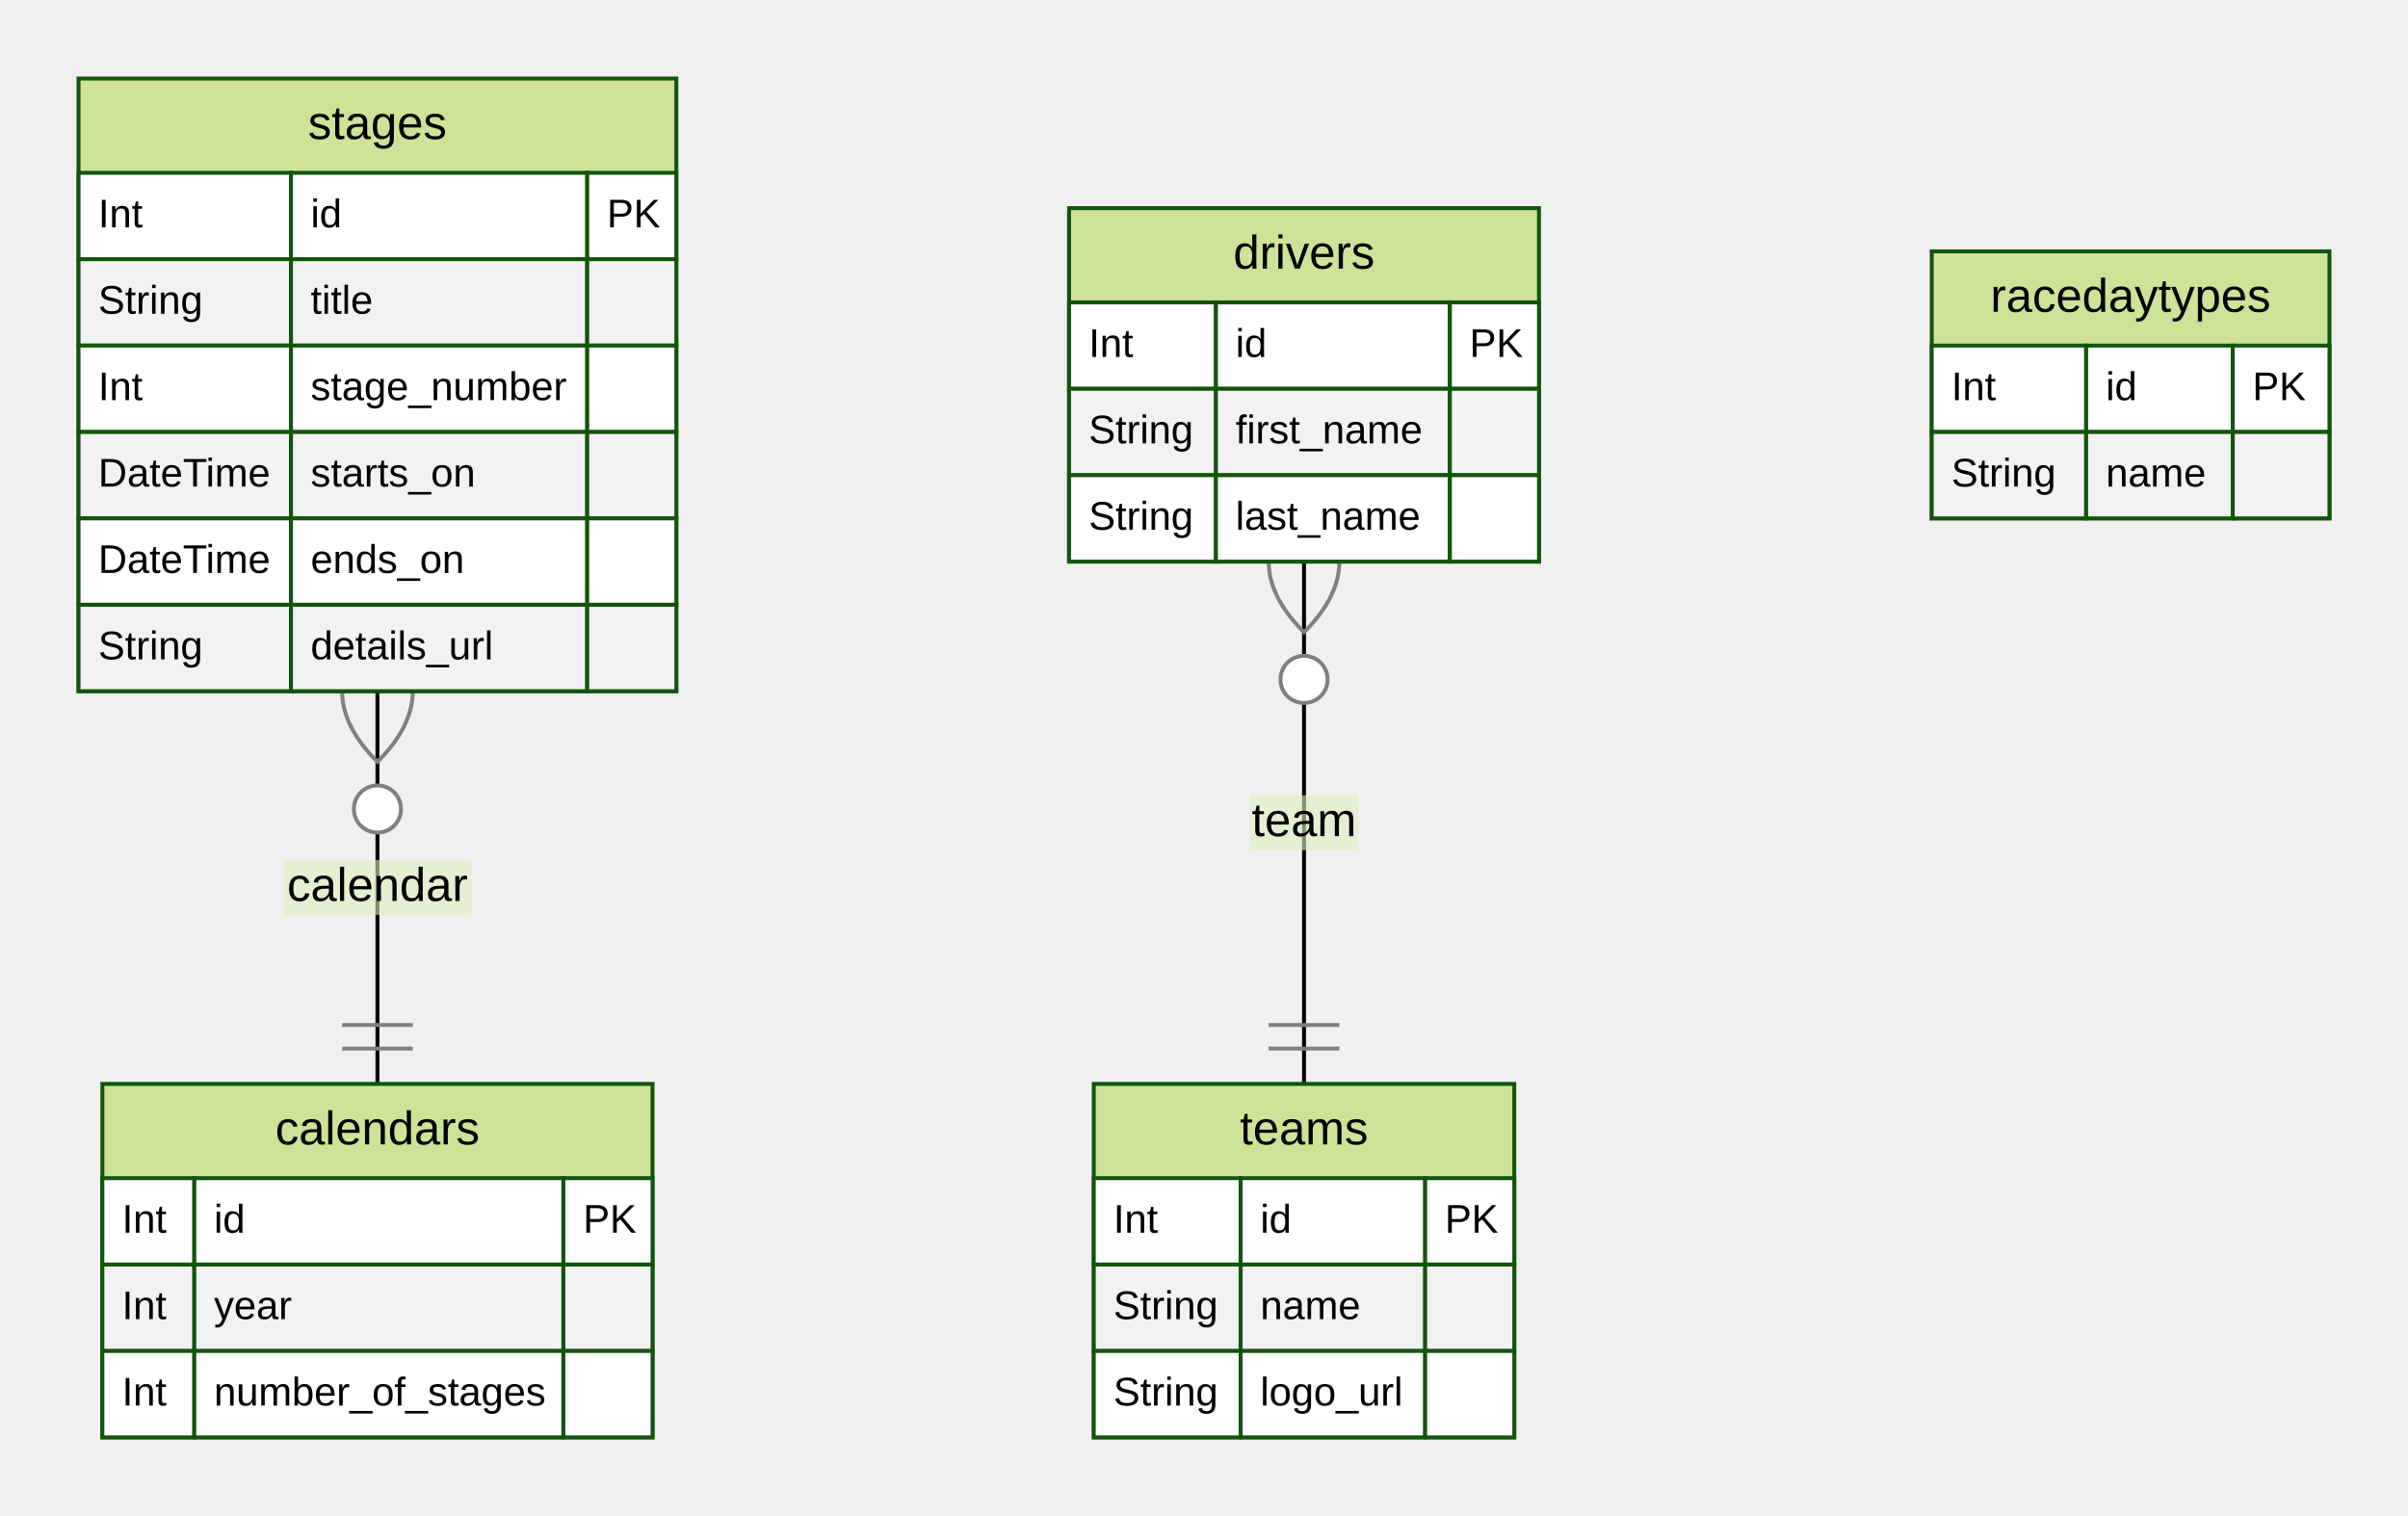
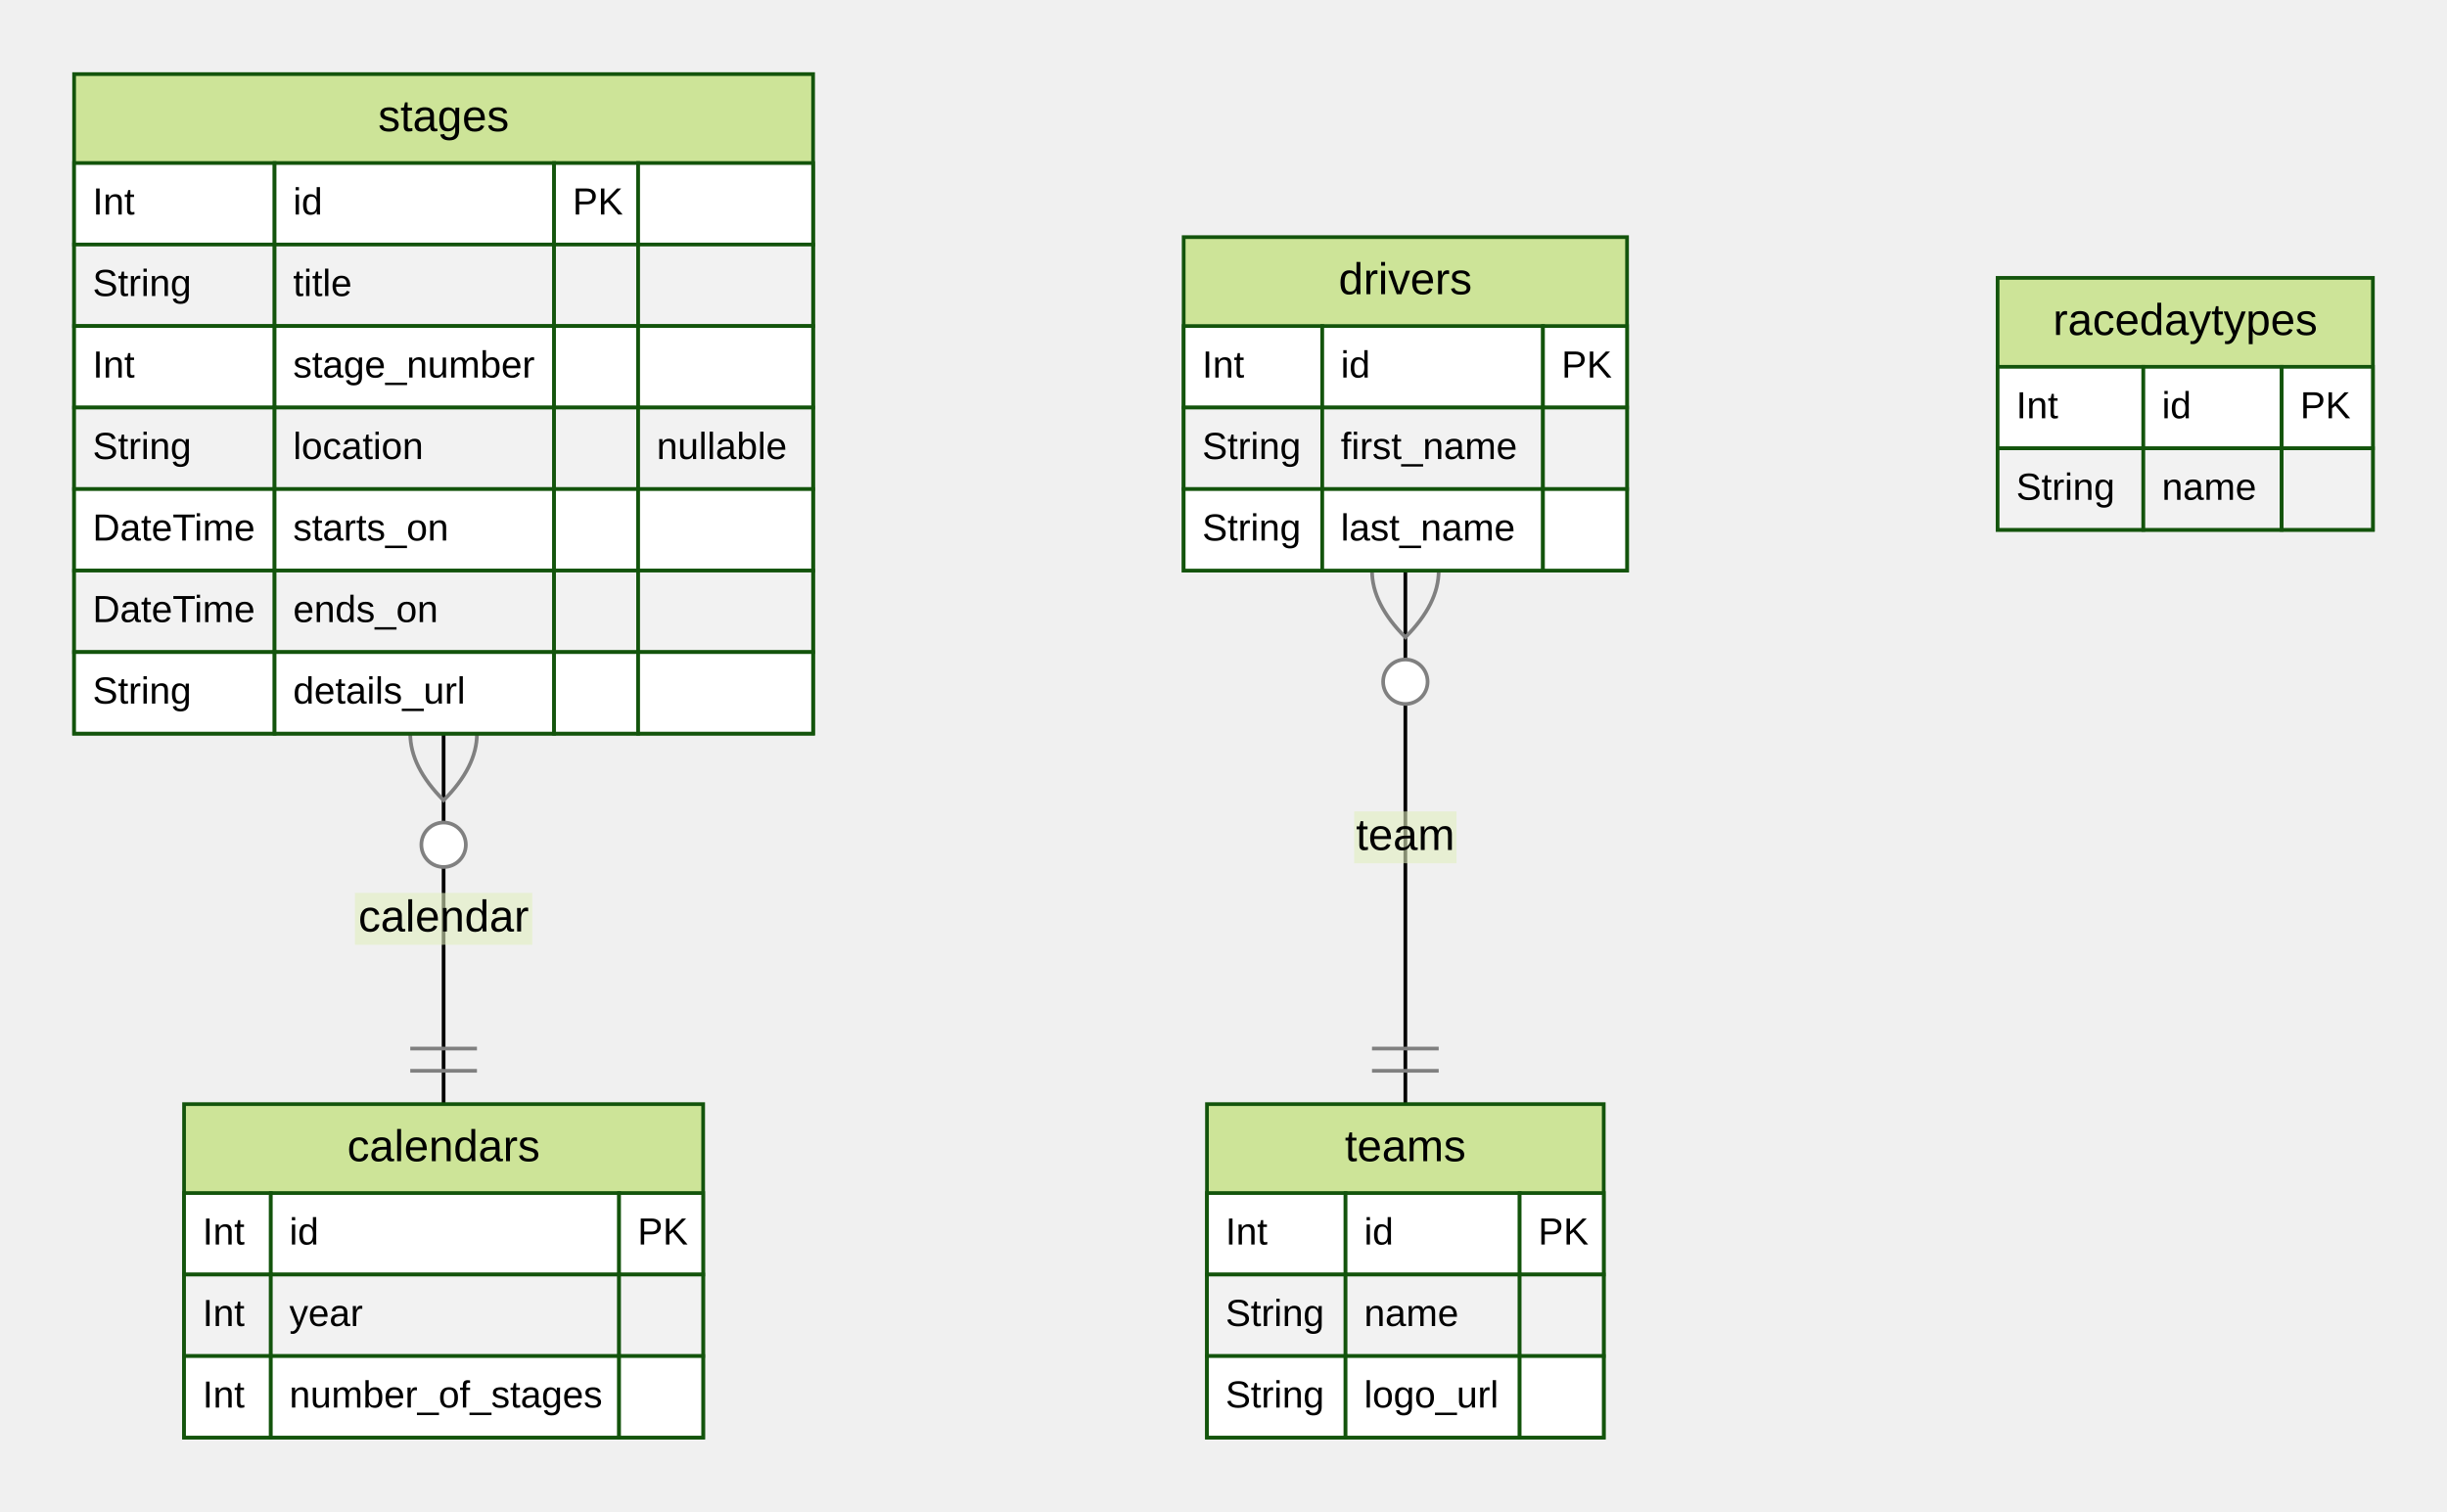
- <svg xmlns="http://www.w3.org/2000/svg" aria-labelledby="chart-title-mermaid-0 chart-desc-mermaid-0" role="img" viewBox="0 0 613.124 386" style="max-width: 613.124px; background-color: white;" width="100%" id="mermaid-0">
+ <svg xmlns="http://www.w3.org/2000/svg" aria-labelledby="chart-title-mermaid-0 chart-desc-mermaid-0" role="img" viewBox="0 0 660.336 408" style="max-width: 660.336px; background-color: white;" width="100%" id="mermaid-0">
  <style>#mermaid-0 {font-family:"trebuchet ms",verdana,arial,sans-serif;font-size:16px;fill:#000000;}#mermaid-0 .error-icon{fill:#552222;}#mermaid-0 .error-text{fill:#552222;stroke:#552222;}#mermaid-0 .edge-thickness-normal{stroke-width:2px;}#mermaid-0 .edge-thickness-thick{stroke-width:3.5px;}#mermaid-0 .edge-pattern-solid{stroke-dasharray:0;}#mermaid-0 .edge-pattern-dashed{stroke-dasharray:3;}#mermaid-0 .edge-pattern-dotted{stroke-dasharray:2;}#mermaid-0 .marker{fill:#000000;stroke:#000000;}#mermaid-0 .marker.cross{stroke:#000000;}#mermaid-0 svg{font-family:"trebuchet ms",verdana,arial,sans-serif;font-size:16px;}#mermaid-0 .entityBox{fill:#cde498;stroke:#13540c;}#mermaid-0 .attributeBoxOdd{fill:#ffffff;stroke:#13540c;}#mermaid-0 .attributeBoxEven{fill:#f2f2f2;stroke:#13540c;}#mermaid-0 .relationshipLabelBox{fill:hsl(78.158, 58.462%, 84.51%);opacity:0.7;background-color:hsl(78.158, 58.462%, 84.51%);}#mermaid-0 .relationshipLabelBox rect{opacity:0.5;}#mermaid-0 .relationshipLine{stroke:#000000;}#mermaid-0 :root{--mermaid-font-family:"trebuchet ms",verdana,arial,sans-serif;}</style>
  <g />
  <defs>
    <marker orient="auto" markerHeight="18" markerWidth="18" refY="9" refX="0" id="ONLY_ONE_START">
      <path d="M9,0 L9,18 M15,0 L15,18" fill="none" stroke="gray" />
    </marker>
  </defs>
  <defs>
    <marker orient="auto" markerHeight="18" markerWidth="18" refY="9" refX="18" id="ONLY_ONE_END">
      <path d="M3,0 L3,18 M9,0 L9,18" fill="none" stroke="gray" />
    </marker>
  </defs>
  <defs>
    <marker orient="auto" markerHeight="18" markerWidth="30" refY="9" refX="0" id="ZERO_OR_ONE_START">
      <circle r="6" cy="9" cx="21" fill="white" stroke="gray" />
      <path d="M9,0 L9,18" fill="none" stroke="gray" />
    </marker>
  </defs>
  <defs>
    <marker orient="auto" markerHeight="18" markerWidth="30" refY="9" refX="30" id="ZERO_OR_ONE_END">
      <circle r="6" cy="9" cx="9" fill="white" stroke="gray" />
      <path d="M21,0 L21,18" fill="none" stroke="gray" />
    </marker>
  </defs>
  <defs>
    <marker orient="auto" markerHeight="36" markerWidth="45" refY="18" refX="18" id="ONE_OR_MORE_START">
      <path d="M0,18 Q 18,0 36,18 Q 18,36 0,18 M42,9 L42,27" fill="none" stroke="gray" />
    </marker>
  </defs>
  <defs>
    <marker orient="auto" markerHeight="36" markerWidth="45" refY="18" refX="27" id="ONE_OR_MORE_END">
      <path d="M3,9 L3,27 M9,18 Q27,0 45,18 Q27,36 9,18" fill="none" stroke="gray" />
    </marker>
  </defs>
  <defs>
    <marker orient="auto" markerHeight="36" markerWidth="57" refY="18" refX="18" id="ZERO_OR_MORE_START">
      <circle r="6" cy="18" cx="48" fill="white" stroke="gray" />
      <path d="M0,18 Q18,0 36,18 Q18,36 0,18" fill="none" stroke="gray" />
    </marker>
  </defs>
  <defs>
    <marker orient="auto" markerHeight="36" markerWidth="57" refY="18" refX="39" id="ZERO_OR_MORE_END">
      <circle r="6" cy="18" cx="9" fill="white" stroke="gray" />
      <path d="M21,18 Q39,0 57,18 Q39,36 21,18" fill="none" stroke="gray" />
    </marker>
  </defs>
-   <path marker-start="url(#ZERO_OR_MORE_START)" marker-end="url(#ONLY_ONE_END)" fill="none" stroke="gray" d="M96.103,176L96.103,184.333C96.103,192.667,96.103,209.333,96.103,226C96.103,242.667,96.103,259.333,96.103,267.667L96.103,276" class="er relationshipLine" />
-   <path marker-start="url(#ZERO_OR_MORE_START)" marker-end="url(#ONLY_ONE_END)" fill="none" stroke="gray" d="M332.03,143L332.03,156.833C332.03,170.667,332.03,198.333,332.03,220.5C332.03,242.667,332.03,259.333,332.03,267.667L332.03,276" class="er relationshipLine" />
-   <g transform="translate(26.06318,276 )" id="calendars">
+   <path marker-start="url(#ZERO_OR_MORE_START)" marker-end="url(#ONLY_ONE_END)" fill="none" stroke="gray" d="M119.709,198L119.709,206.333C119.709,214.667,119.709,231.333,119.709,248C119.709,264.667,119.709,281.333,119.709,289.667L119.709,298" class="er relationshipLine" />
+   <path marker-start="url(#ZERO_OR_MORE_START)" marker-end="url(#ONLY_ONE_END)" fill="none" stroke="gray" d="M379.243,154L379.243,169.667C379.243,185.333,379.243,216.667,379.243,240.667C379.243,264.667,379.243,281.333,379.243,289.667L379.243,298" class="er relationshipLine" />
+   <g transform="translate(49.66945,298 )" id="calendars">
    <rect height="90" width="140.08" y="0" x="0" stroke="gray" fill-opacity="100%" fill="honeydew" class="er entityBox" />
    <text transform="translate(70.03992,12)" style="font-family: &quot;trebuchet ms&quot;, verdana, arial, sans-serif;; font-size: 12px" text-anchor="middle" dominant-baseline="middle" y="0" x="0" id="entity-calendars" class="er entityLabel">calendars</text>
    <rect height="22" width="23.412" y="24" x="0" stroke="gray" fill-opacity="100%" fill="honeydew" class="er attributeBoxOdd" />
    <text transform="translate(5,35)" style="font-family: &quot;trebuchet ms&quot;, verdana, arial, sans-serif;; font-size: 10.2px" text-anchor="left" dominant-baseline="middle" y="0" x="0" id="entity-calendars-attr-1-type" class="er entityLabel">Int</text>
    <rect height="22" width="93.98" y="24" x="23.412" stroke="gray" fill-opacity="100%" fill="honeydew" class="er attributeBoxOdd" />
    <text transform="translate(28.412,35)" style="font-family: &quot;trebuchet ms&quot;, verdana, arial, sans-serif;; font-size: 10.2px" text-anchor="left" dominant-baseline="middle" y="0" x="0" id="entity-calendars-attr-1-name" class="er entityLabel">id</text>
    <rect height="22" width="22.688" y="24" x="117.392" stroke="gray" fill-opacity="100%" fill="honeydew" class="er attributeBoxOdd" />
    <text transform="translate(122.3922,35)" style="font-family: &quot;trebuchet ms&quot;, verdana, arial, sans-serif;; font-size: 10.2px" text-anchor="left" dominant-baseline="middle" y="0" x="0" id="entity-calendars-attr-1-key" class="er entityLabel">PK</text>
    <rect height="22" width="23.412" y="46" x="0" stroke="gray" fill-opacity="100%" fill="honeydew" class="er attributeBoxEven" />
    <text transform="translate(5,57)" style="font-family: &quot;trebuchet ms&quot;, verdana, arial, sans-serif;; font-size: 10.2px" text-anchor="left" dominant-baseline="middle" y="0" x="0" id="entity-calendars-attr-2-type" class="er entityLabel">Int</text>
    <rect height="22" width="93.98" y="46" x="23.412" stroke="gray" fill-opacity="100%" fill="honeydew" class="er attributeBoxEven" />
    <text transform="translate(28.412,57)" style="font-family: &quot;trebuchet ms&quot;, verdana, arial, sans-serif;; font-size: 10.2px" text-anchor="left" dominant-baseline="middle" y="0" x="0" id="entity-calendars-attr-2-name" class="er entityLabel">year</text>
    <rect height="22" width="22.688" y="46" x="117.392" stroke="gray" fill-opacity="100%" fill="honeydew" class="er attributeBoxEven" />
    <text transform="translate(122.3922,57)" style="font-family: &quot;trebuchet ms&quot;, verdana, arial, sans-serif;; font-size: 10.2px" text-anchor="left" dominant-baseline="middle" y="0" x="0" id="entity-calendars-attr-2-key" class="er entityLabel" />
    <rect height="22" width="23.412" y="68" x="0" stroke="gray" fill-opacity="100%" fill="honeydew" class="er attributeBoxOdd" />
    <text transform="translate(5,79)" style="font-family: &quot;trebuchet ms&quot;, verdana, arial, sans-serif;; font-size: 10.2px" text-anchor="left" dominant-baseline="middle" y="0" x="0" id="entity-calendars-attr-3-type" class="er entityLabel">Int</text>
    <rect height="22" width="93.98" y="68" x="23.412" stroke="gray" fill-opacity="100%" fill="honeydew" class="er attributeBoxOdd" />
    <text transform="translate(28.412,79)" style="font-family: &quot;trebuchet ms&quot;, verdana, arial, sans-serif;; font-size: 10.2px" text-anchor="left" dominant-baseline="middle" y="0" x="0" id="entity-calendars-attr-3-name" class="er entityLabel">number_of_stages</text>
    <rect height="22" width="22.688" y="68" x="117.392" stroke="gray" fill-opacity="100%" fill="honeydew" class="er attributeBoxOdd" />
    <text transform="translate(122.3922,79)" style="font-family: &quot;trebuchet ms&quot;, verdana, arial, sans-serif;; font-size: 10.2px" text-anchor="left" dominant-baseline="middle" y="0" x="0" id="entity-calendars-attr-3-key" class="er entityLabel" />
  </g>
  <g transform="translate(20,20 )" id="stages">
-     <rect height="156" width="152.206" y="0" x="0" stroke="gray" fill-opacity="100%" fill="honeydew" class="er entityBox" />
-     <text transform="translate(76.1031,12)" style="font-family: &quot;trebuchet ms&quot;, verdana, arial, sans-serif;; font-size: 12px" text-anchor="middle" dominant-baseline="middle" y="0" x="0" id="entity-stages" class="er entityLabel">stages</text>
+     <rect height="178" width="199.419" y="0" x="0" stroke="gray" fill-opacity="100%" fill="honeydew" class="er entityBox" />
+     <text transform="translate(99.70937,12)" style="font-family: &quot;trebuchet ms&quot;, verdana, arial, sans-serif;; font-size: 12px" text-anchor="middle" dominant-baseline="middle" y="0" x="0" id="entity-stages" class="er entityLabel">stages</text>
    <rect height="22" width="54.096" y="24" x="0" stroke="gray" fill-opacity="100%" fill="honeydew" class="er attributeBoxOdd" />
    <text transform="translate(5,35)" style="font-family: &quot;trebuchet ms&quot;, verdana, arial, sans-serif;; font-size: 10.2px" text-anchor="left" dominant-baseline="middle" y="0" x="0" id="entity-stages-attr-1-type" class="er entityLabel">Int</text>
    <rect height="22" width="75.423" y="24" x="54.096" stroke="gray" fill-opacity="100%" fill="honeydew" class="er attributeBoxOdd" />
    <text transform="translate(59.09555,35)" style="font-family: &quot;trebuchet ms&quot;, verdana, arial, sans-serif;; font-size: 10.2px" text-anchor="left" dominant-baseline="middle" y="0" x="0" id="entity-stages-attr-1-name" class="er entityLabel">id</text>
    <rect height="22" width="22.688" y="24" x="129.519" stroke="gray" fill-opacity="100%" fill="honeydew" class="er attributeBoxOdd" />
    <text transform="translate(134.5185,35)" style="font-family: &quot;trebuchet ms&quot;, verdana, arial, sans-serif;; font-size: 10.2px" text-anchor="left" dominant-baseline="middle" y="0" x="0" id="entity-stages-attr-1-key" class="er entityLabel">PK</text>
+     <rect height="22" width="47.213" y="24" x="152.206" stroke="gray" fill-opacity="100%" fill="honeydew" class="er attributeBoxOdd" />
+     <text transform="translate(157.2062,35)" style="font-family: &quot;trebuchet ms&quot;, verdana, arial, sans-serif;; font-size: 10.2px" text-anchor="left" dominant-baseline="middle" y="0" x="0" id="entity-stages-attr-1-comment" class="er entityLabel" />
    <rect height="22" width="54.096" y="46" x="0" stroke="gray" fill-opacity="100%" fill="honeydew" class="er attributeBoxEven" />
    <text transform="translate(5,57)" style="font-family: &quot;trebuchet ms&quot;, verdana, arial, sans-serif;; font-size: 10.2px" text-anchor="left" dominant-baseline="middle" y="0" x="0" id="entity-stages-attr-2-type" class="er entityLabel">String</text>
    <rect height="22" width="75.423" y="46" x="54.096" stroke="gray" fill-opacity="100%" fill="honeydew" class="er attributeBoxEven" />
    <text transform="translate(59.09555,57)" style="font-family: &quot;trebuchet ms&quot;, verdana, arial, sans-serif;; font-size: 10.2px" text-anchor="left" dominant-baseline="middle" y="0" x="0" id="entity-stages-attr-2-name" class="er entityLabel">title</text>
    <rect height="22" width="22.688" y="46" x="129.519" stroke="gray" fill-opacity="100%" fill="honeydew" class="er attributeBoxEven" />
    <text transform="translate(134.5185,57)" style="font-family: &quot;trebuchet ms&quot;, verdana, arial, sans-serif;; font-size: 10.2px" text-anchor="left" dominant-baseline="middle" y="0" x="0" id="entity-stages-attr-2-key" class="er entityLabel" />
+     <rect height="22" width="47.213" y="46" x="152.206" stroke="gray" fill-opacity="100%" fill="honeydew" class="er attributeBoxEven" />
+     <text transform="translate(157.2062,57)" style="font-family: &quot;trebuchet ms&quot;, verdana, arial, sans-serif;; font-size: 10.2px" text-anchor="left" dominant-baseline="middle" y="0" x="0" id="entity-stages-attr-2-comment" class="er entityLabel" />
    <rect height="22" width="54.096" y="68" x="0" stroke="gray" fill-opacity="100%" fill="honeydew" class="er attributeBoxOdd" />
    <text transform="translate(5,79)" style="font-family: &quot;trebuchet ms&quot;, verdana, arial, sans-serif;; font-size: 10.2px" text-anchor="left" dominant-baseline="middle" y="0" x="0" id="entity-stages-attr-3-type" class="er entityLabel">Int</text>
    <rect height="22" width="75.423" y="68" x="54.096" stroke="gray" fill-opacity="100%" fill="honeydew" class="er attributeBoxOdd" />
    <text transform="translate(59.09555,79)" style="font-family: &quot;trebuchet ms&quot;, verdana, arial, sans-serif;; font-size: 10.2px" text-anchor="left" dominant-baseline="middle" y="0" x="0" id="entity-stages-attr-3-name" class="er entityLabel">stage_number</text>
    <rect height="22" width="22.688" y="68" x="129.519" stroke="gray" fill-opacity="100%" fill="honeydew" class="er attributeBoxOdd" />
    <text transform="translate(134.5185,79)" style="font-family: &quot;trebuchet ms&quot;, verdana, arial, sans-serif;; font-size: 10.2px" text-anchor="left" dominant-baseline="middle" y="0" x="0" id="entity-stages-attr-3-key" class="er entityLabel" />
+     <rect height="22" width="47.213" y="68" x="152.206" stroke="gray" fill-opacity="100%" fill="honeydew" class="er attributeBoxOdd" />
+     <text transform="translate(157.2062,79)" style="font-family: &quot;trebuchet ms&quot;, verdana, arial, sans-serif;; font-size: 10.2px" text-anchor="left" dominant-baseline="middle" y="0" x="0" id="entity-stages-attr-3-comment" class="er entityLabel" />
    <rect height="22" width="54.096" y="90" x="0" stroke="gray" fill-opacity="100%" fill="honeydew" class="er attributeBoxEven" />
-     <text transform="translate(5,101)" style="font-family: &quot;trebuchet ms&quot;, verdana, arial, sans-serif;; font-size: 10.2px" text-anchor="left" dominant-baseline="middle" y="0" x="0" id="entity-stages-attr-4-type" class="er entityLabel">DateTime</text>
+     <text transform="translate(5,101)" style="font-family: &quot;trebuchet ms&quot;, verdana, arial, sans-serif;; font-size: 10.2px" text-anchor="left" dominant-baseline="middle" y="0" x="0" id="entity-stages-attr-4-type" class="er entityLabel">String</text>
    <rect height="22" width="75.423" y="90" x="54.096" stroke="gray" fill-opacity="100%" fill="honeydew" class="er attributeBoxEven" />
-     <text transform="translate(59.09555,101)" style="font-family: &quot;trebuchet ms&quot;, verdana, arial, sans-serif;; font-size: 10.2px" text-anchor="left" dominant-baseline="middle" y="0" x="0" id="entity-stages-attr-4-name" class="er entityLabel">starts_on</text>
+     <text transform="translate(59.09555,101)" style="font-family: &quot;trebuchet ms&quot;, verdana, arial, sans-serif;; font-size: 10.2px" text-anchor="left" dominant-baseline="middle" y="0" x="0" id="entity-stages-attr-4-name" class="er entityLabel">location</text>
    <rect height="22" width="22.688" y="90" x="129.519" stroke="gray" fill-opacity="100%" fill="honeydew" class="er attributeBoxEven" />
    <text transform="translate(134.5185,101)" style="font-family: &quot;trebuchet ms&quot;, verdana, arial, sans-serif;; font-size: 10.2px" text-anchor="left" dominant-baseline="middle" y="0" x="0" id="entity-stages-attr-4-key" class="er entityLabel" />
+     <rect height="22" width="47.213" y="90" x="152.206" stroke="gray" fill-opacity="100%" fill="honeydew" class="er attributeBoxEven" />
+     <text transform="translate(157.2062,101)" style="font-family: &quot;trebuchet ms&quot;, verdana, arial, sans-serif;; font-size: 10.2px" text-anchor="left" dominant-baseline="middle" y="0" x="0" id="entity-stages-attr-4-comment" class="er entityLabel">nullable</text>
    <rect height="22" width="54.096" y="112" x="0" stroke="gray" fill-opacity="100%" fill="honeydew" class="er attributeBoxOdd" />
    <text transform="translate(5,123)" style="font-family: &quot;trebuchet ms&quot;, verdana, arial, sans-serif;; font-size: 10.2px" text-anchor="left" dominant-baseline="middle" y="0" x="0" id="entity-stages-attr-5-type" class="er entityLabel">DateTime</text>
    <rect height="22" width="75.423" y="112" x="54.096" stroke="gray" fill-opacity="100%" fill="honeydew" class="er attributeBoxOdd" />
-     <text transform="translate(59.09555,123)" style="font-family: &quot;trebuchet ms&quot;, verdana, arial, sans-serif;; font-size: 10.2px" text-anchor="left" dominant-baseline="middle" y="0" x="0" id="entity-stages-attr-5-name" class="er entityLabel">ends_on</text>
+     <text transform="translate(59.09555,123)" style="font-family: &quot;trebuchet ms&quot;, verdana, arial, sans-serif;; font-size: 10.2px" text-anchor="left" dominant-baseline="middle" y="0" x="0" id="entity-stages-attr-5-name" class="er entityLabel">starts_on</text>
    <rect height="22" width="22.688" y="112" x="129.519" stroke="gray" fill-opacity="100%" fill="honeydew" class="er attributeBoxOdd" />
    <text transform="translate(134.5185,123)" style="font-family: &quot;trebuchet ms&quot;, verdana, arial, sans-serif;; font-size: 10.2px" text-anchor="left" dominant-baseline="middle" y="0" x="0" id="entity-stages-attr-5-key" class="er entityLabel" />
+     <rect height="22" width="47.213" y="112" x="152.206" stroke="gray" fill-opacity="100%" fill="honeydew" class="er attributeBoxOdd" />
+     <text transform="translate(157.2062,123)" style="font-family: &quot;trebuchet ms&quot;, verdana, arial, sans-serif;; font-size: 10.2px" text-anchor="left" dominant-baseline="middle" y="0" x="0" id="entity-stages-attr-5-comment" class="er entityLabel" />
    <rect height="22" width="54.096" y="134" x="0" stroke="gray" fill-opacity="100%" fill="honeydew" class="er attributeBoxEven" />
-     <text transform="translate(5,145)" style="font-family: &quot;trebuchet ms&quot;, verdana, arial, sans-serif;; font-size: 10.2px" text-anchor="left" dominant-baseline="middle" y="0" x="0" id="entity-stages-attr-6-type" class="er entityLabel">String</text>
+     <text transform="translate(5,145)" style="font-family: &quot;trebuchet ms&quot;, verdana, arial, sans-serif;; font-size: 10.2px" text-anchor="left" dominant-baseline="middle" y="0" x="0" id="entity-stages-attr-6-type" class="er entityLabel">DateTime</text>
    <rect height="22" width="75.423" y="134" x="54.096" stroke="gray" fill-opacity="100%" fill="honeydew" class="er attributeBoxEven" />
-     <text transform="translate(59.09555,145)" style="font-family: &quot;trebuchet ms&quot;, verdana, arial, sans-serif;; font-size: 10.2px" text-anchor="left" dominant-baseline="middle" y="0" x="0" id="entity-stages-attr-6-name" class="er entityLabel">details_url</text>
+     <text transform="translate(59.09555,145)" style="font-family: &quot;trebuchet ms&quot;, verdana, arial, sans-serif;; font-size: 10.2px" text-anchor="left" dominant-baseline="middle" y="0" x="0" id="entity-stages-attr-6-name" class="er entityLabel">ends_on</text>
    <rect height="22" width="22.688" y="134" x="129.519" stroke="gray" fill-opacity="100%" fill="honeydew" class="er attributeBoxEven" />
    <text transform="translate(134.5185,145)" style="font-family: &quot;trebuchet ms&quot;, verdana, arial, sans-serif;; font-size: 10.2px" text-anchor="left" dominant-baseline="middle" y="0" x="0" id="entity-stages-attr-6-key" class="er entityLabel" />
+     <rect height="22" width="47.213" y="134" x="152.206" stroke="gray" fill-opacity="100%" fill="honeydew" class="er attributeBoxEven" />
+     <text transform="translate(157.2062,145)" style="font-family: &quot;trebuchet ms&quot;, verdana, arial, sans-serif;; font-size: 10.2px" text-anchor="left" dominant-baseline="middle" y="0" x="0" id="entity-stages-attr-6-comment" class="er entityLabel" />
+     <rect height="22" width="54.096" y="156" x="0" stroke="gray" fill-opacity="100%" fill="honeydew" class="er attributeBoxOdd" />
+     <text transform="translate(5,167)" style="font-family: &quot;trebuchet ms&quot;, verdana, arial, sans-serif;; font-size: 10.2px" text-anchor="left" dominant-baseline="middle" y="0" x="0" id="entity-stages-attr-7-type" class="er entityLabel">String</text>
+     <rect height="22" width="75.423" y="156" x="54.096" stroke="gray" fill-opacity="100%" fill="honeydew" class="er attributeBoxOdd" />
+     <text transform="translate(59.09555,167)" style="font-family: &quot;trebuchet ms&quot;, verdana, arial, sans-serif;; font-size: 10.2px" text-anchor="left" dominant-baseline="middle" y="0" x="0" id="entity-stages-attr-7-name" class="er entityLabel">details_url</text>
+     <rect height="22" width="22.688" y="156" x="129.519" stroke="gray" fill-opacity="100%" fill="honeydew" class="er attributeBoxOdd" />
+     <text transform="translate(134.5185,167)" style="font-family: &quot;trebuchet ms&quot;, verdana, arial, sans-serif;; font-size: 10.2px" text-anchor="left" dominant-baseline="middle" y="0" x="0" id="entity-stages-attr-7-key" class="er entityLabel" />
+     <rect height="22" width="47.213" y="156" x="152.206" stroke="gray" fill-opacity="100%" fill="honeydew" class="er attributeBoxOdd" />
+     <text transform="translate(157.2062,167)" style="font-family: &quot;trebuchet ms&quot;, verdana, arial, sans-serif;; font-size: 10.2px" text-anchor="left" dominant-baseline="middle" y="0" x="0" id="entity-stages-attr-7-comment" class="er entityLabel" />
  </g>
-   <g transform="translate(278.496,276 )" id="teams">
+   <g transform="translate(325.7086,298 )" id="teams">
    <rect height="90" width="107.068" y="0" x="0" stroke="gray" fill-opacity="100%" fill="honeydew" class="er entityBox" />
    <text transform="translate(53.53406,12)" style="font-family: &quot;trebuchet ms&quot;, verdana, arial, sans-serif;; font-size: 12px" text-anchor="middle" dominant-baseline="middle" y="0" x="0" id="entity-teams" class="er entityLabel">teams</text>
    <rect height="22" width="37.396" y="24" x="0" stroke="gray" fill-opacity="100%" fill="honeydew" class="er attributeBoxOdd" />
    <text transform="translate(5,35)" style="font-family: &quot;trebuchet ms&quot;, verdana, arial, sans-serif;; font-size: 10.2px" text-anchor="left" dominant-baseline="middle" y="0" x="0" id="entity-teams-attr-1-type" class="er entityLabel">Int</text>
    <rect height="22" width="46.984" y="24" x="37.396" stroke="gray" fill-opacity="100%" fill="honeydew" class="er attributeBoxOdd" />
    <text transform="translate(42.39606,35)" style="font-family: &quot;trebuchet ms&quot;, verdana, arial, sans-serif;; font-size: 10.2px" text-anchor="left" dominant-baseline="middle" y="0" x="0" id="entity-teams-attr-1-name" class="er entityLabel">id</text>
    <rect height="22" width="22.688" y="24" x="84.38" stroke="gray" fill-opacity="100%" fill="honeydew" class="er attributeBoxOdd" />
    <text transform="translate(89.38043,35)" style="font-family: &quot;trebuchet ms&quot;, verdana, arial, sans-serif;; font-size: 10.2px" text-anchor="left" dominant-baseline="middle" y="0" x="0" id="entity-teams-attr-1-key" class="er entityLabel">PK</text>
    <rect height="22" width="37.396" y="46" x="0" stroke="gray" fill-opacity="100%" fill="honeydew" class="er attributeBoxEven" />
    <text transform="translate(5,57)" style="font-family: &quot;trebuchet ms&quot;, verdana, arial, sans-serif;; font-size: 10.2px" text-anchor="left" dominant-baseline="middle" y="0" x="0" id="entity-teams-attr-2-type" class="er entityLabel">String</text>
    <rect height="22" width="46.984" y="46" x="37.396" stroke="gray" fill-opacity="100%" fill="honeydew" class="er attributeBoxEven" />
    <text transform="translate(42.39606,57)" style="font-family: &quot;trebuchet ms&quot;, verdana, arial, sans-serif;; font-size: 10.2px" text-anchor="left" dominant-baseline="middle" y="0" x="0" id="entity-teams-attr-2-name" class="er entityLabel">name</text>
    <rect height="22" width="22.688" y="46" x="84.38" stroke="gray" fill-opacity="100%" fill="honeydew" class="er attributeBoxEven" />
    <text transform="translate(89.38043,57)" style="font-family: &quot;trebuchet ms&quot;, verdana, arial, sans-serif;; font-size: 10.2px" text-anchor="left" dominant-baseline="middle" y="0" x="0" id="entity-teams-attr-2-key" class="er entityLabel" />
    <rect height="22" width="37.396" y="68" x="0" stroke="gray" fill-opacity="100%" fill="honeydew" class="er attributeBoxOdd" />
    <text transform="translate(5,79)" style="font-family: &quot;trebuchet ms&quot;, verdana, arial, sans-serif;; font-size: 10.2px" text-anchor="left" dominant-baseline="middle" y="0" x="0" id="entity-teams-attr-3-type" class="er entityLabel">String</text>
    <rect height="22" width="46.984" y="68" x="37.396" stroke="gray" fill-opacity="100%" fill="honeydew" class="er attributeBoxOdd" />
    <text transform="translate(42.39606,79)" style="font-family: &quot;trebuchet ms&quot;, verdana, arial, sans-serif;; font-size: 10.2px" text-anchor="left" dominant-baseline="middle" y="0" x="0" id="entity-teams-attr-3-name" class="er entityLabel">logo_url</text>
    <rect height="22" width="22.688" y="68" x="84.38" stroke="gray" fill-opacity="100%" fill="honeydew" class="er attributeBoxOdd" />
    <text transform="translate(89.38043,79)" style="font-family: &quot;trebuchet ms&quot;, verdana, arial, sans-serif;; font-size: 10.2px" text-anchor="left" dominant-baseline="middle" y="0" x="0" id="entity-teams-attr-3-key" class="er entityLabel" />
  </g>
-   <g transform="translate(272.2062,53 )" id="drivers">
+   <g transform="translate(319.4187,64 )" id="drivers">
    <rect height="90" width="119.648" y="0" x="0" stroke="gray" fill-opacity="100%" fill="honeydew" class="er entityBox" />
    <text transform="translate(59.82391,12)" style="font-family: &quot;trebuchet ms&quot;, verdana, arial, sans-serif;; font-size: 12px" text-anchor="middle" dominant-baseline="middle" y="0" x="0" id="entity-drivers" class="er entityLabel">drivers</text>
    <rect height="22" width="37.396" y="24" x="0" stroke="gray" fill-opacity="100%" fill="honeydew" class="er attributeBoxOdd" />
    <text transform="translate(5,35)" style="font-family: &quot;trebuchet ms&quot;, verdana, arial, sans-serif;; font-size: 10.2px" text-anchor="left" dominant-baseline="middle" y="0" x="0" id="entity-drivers-attr-1-type" class="er entityLabel">Int</text>
    <rect height="22" width="59.564" y="24" x="37.396" stroke="gray" fill-opacity="100%" fill="honeydew" class="er attributeBoxOdd" />
    <text transform="translate(42.39606,35)" style="font-family: &quot;trebuchet ms&quot;, verdana, arial, sans-serif;; font-size: 10.2px" text-anchor="left" dominant-baseline="middle" y="0" x="0" id="entity-drivers-attr-1-name" class="er entityLabel">id</text>
    <rect height="22" width="22.688" y="24" x="96.96" stroke="gray" fill-opacity="100%" fill="honeydew" class="er attributeBoxOdd" />
    <text transform="translate(101.9601,35)" style="font-family: &quot;trebuchet ms&quot;, verdana, arial, sans-serif;; font-size: 10.2px" text-anchor="left" dominant-baseline="middle" y="0" x="0" id="entity-drivers-attr-1-key" class="er entityLabel">PK</text>
    <rect height="22" width="37.396" y="46" x="0" stroke="gray" fill-opacity="100%" fill="honeydew" class="er attributeBoxEven" />
    <text transform="translate(5,57)" style="font-family: &quot;trebuchet ms&quot;, verdana, arial, sans-serif;; font-size: 10.2px" text-anchor="left" dominant-baseline="middle" y="0" x="0" id="entity-drivers-attr-2-type" class="er entityLabel">String</text>
    <rect height="22" width="59.564" y="46" x="37.396" stroke="gray" fill-opacity="100%" fill="honeydew" class="er attributeBoxEven" />
    <text transform="translate(42.39606,57)" style="font-family: &quot;trebuchet ms&quot;, verdana, arial, sans-serif;; font-size: 10.2px" text-anchor="left" dominant-baseline="middle" y="0" x="0" id="entity-drivers-attr-2-name" class="er entityLabel">first_name</text>
    <rect height="22" width="22.688" y="46" x="96.96" stroke="gray" fill-opacity="100%" fill="honeydew" class="er attributeBoxEven" />
    <text transform="translate(101.9601,57)" style="font-family: &quot;trebuchet ms&quot;, verdana, arial, sans-serif;; font-size: 10.2px" text-anchor="left" dominant-baseline="middle" y="0" x="0" id="entity-drivers-attr-2-key" class="er entityLabel" />
    <rect height="22" width="37.396" y="68" x="0" stroke="gray" fill-opacity="100%" fill="honeydew" class="er attributeBoxOdd" />
    <text transform="translate(5,79)" style="font-family: &quot;trebuchet ms&quot;, verdana, arial, sans-serif;; font-size: 10.2px" text-anchor="left" dominant-baseline="middle" y="0" x="0" id="entity-drivers-attr-3-type" class="er entityLabel">String</text>
    <rect height="22" width="59.564" y="68" x="37.396" stroke="gray" fill-opacity="100%" fill="honeydew" class="er attributeBoxOdd" />
    <text transform="translate(42.39606,79)" style="font-family: &quot;trebuchet ms&quot;, verdana, arial, sans-serif;; font-size: 10.2px" text-anchor="left" dominant-baseline="middle" y="0" x="0" id="entity-drivers-attr-3-name" class="er entityLabel">last_name</text>
    <rect height="22" width="22.688" y="68" x="96.96" stroke="gray" fill-opacity="100%" fill="honeydew" class="er attributeBoxOdd" />
    <text transform="translate(101.9601,79)" style="font-family: &quot;trebuchet ms&quot;, verdana, arial, sans-serif;; font-size: 10.2px" text-anchor="left" dominant-baseline="middle" y="0" x="0" id="entity-drivers-attr-3-key" class="er entityLabel" />
  </g>
-   <g transform="translate(491.854,64 )" id="racedaytypes">
+   <g transform="translate(539.0666,75 )" id="racedaytypes">
    <rect height="68" width="101.27" y="0" x="0" stroke="gray" fill-opacity="100%" fill="honeydew" class="er entityBox" />
    <text transform="translate(50.63477,12)" style="font-family: &quot;trebuchet ms&quot;, verdana, arial, sans-serif;; font-size: 12px" text-anchor="middle" dominant-baseline="middle" y="0" x="0" id="entity-racedaytypes" class="er entityLabel">racedaytypes</text>
    <rect height="22" width="39.325" y="24" x="0" stroke="gray" fill-opacity="100%" fill="honeydew" class="er attributeBoxOdd" />
    <text transform="translate(5,35)" style="font-family: &quot;trebuchet ms&quot;, verdana, arial, sans-serif;; font-size: 10.2px" text-anchor="left" dominant-baseline="middle" y="0" x="0" id="entity-racedaytypes-attr-1-type" class="er entityLabel">Int</text>
    <rect height="22" width="37.328" y="24" x="39.325" stroke="gray" fill-opacity="100%" fill="honeydew" class="er attributeBoxOdd" />
    <text transform="translate(44.32502,35)" style="font-family: &quot;trebuchet ms&quot;, verdana, arial, sans-serif;; font-size: 10.2px" text-anchor="left" dominant-baseline="middle" y="0" x="0" id="entity-racedaytypes-attr-1-name" class="er entityLabel">id</text>
    <rect height="22" width="24.617" y="24" x="76.653" stroke="gray" fill-opacity="100%" fill="honeydew" class="er attributeBoxOdd" />
    <text transform="translate(81.65289,35)" style="font-family: &quot;trebuchet ms&quot;, verdana, arial, sans-serif;; font-size: 10.2px" text-anchor="left" dominant-baseline="middle" y="0" x="0" id="entity-racedaytypes-attr-1-key" class="er entityLabel">PK</text>
    <rect height="22" width="39.325" y="46" x="0" stroke="gray" fill-opacity="100%" fill="honeydew" class="er attributeBoxEven" />
    <text transform="translate(5,57)" style="font-family: &quot;trebuchet ms&quot;, verdana, arial, sans-serif;; font-size: 10.2px" text-anchor="left" dominant-baseline="middle" y="0" x="0" id="entity-racedaytypes-attr-2-type" class="er entityLabel">String</text>
    <rect height="22" width="37.328" y="46" x="39.325" stroke="gray" fill-opacity="100%" fill="honeydew" class="er attributeBoxEven" />
    <text transform="translate(44.32502,57)" style="font-family: &quot;trebuchet ms&quot;, verdana, arial, sans-serif;; font-size: 10.2px" text-anchor="left" dominant-baseline="middle" y="0" x="0" id="entity-racedaytypes-attr-2-name" class="er entityLabel">name</text>
    <rect height="22" width="24.617" y="46" x="76.653" stroke="gray" fill-opacity="100%" fill="honeydew" class="er attributeBoxEven" />
    <text transform="translate(81.65289,57)" style="font-family: &quot;trebuchet ms&quot;, verdana, arial, sans-serif;; font-size: 10.2px" text-anchor="left" dominant-baseline="middle" y="0" x="0" id="entity-racedaytypes-attr-2-key" class="er entityLabel" />
  </g>
-   <rect fill-opacity="85%" fill="white" height="14" width="47.877" y="219" x="72.165" class="er relationshipLabelBox" />
-   <text style="font-family: &quot;trebuchet ms&quot;, verdana, arial, sans-serif;; font-size: 12px" dominant-baseline="middle" text-anchor="middle" y="226" x="96.103" id="rel1" class="er relationshipLabel">calendar</text>
-   <rect fill-opacity="85%" fill="white" height="14" width="27.607" y="202.5" x="318.226" class="er relationshipLabelBox" />
-   <text style="font-family: &quot;trebuchet ms&quot;, verdana, arial, sans-serif;; font-size: 12px" dominant-baseline="middle" text-anchor="middle" y="209.5" x="332.03" id="rel2" class="er relationshipLabel">team</text>
+   <rect fill-opacity="85%" fill="white" height="14" width="47.877" y="241" x="95.771" class="er relationshipLabelBox" />
+   <text style="font-family: &quot;trebuchet ms&quot;, verdana, arial, sans-serif;; font-size: 12px" dominant-baseline="middle" text-anchor="middle" y="248" x="119.709" id="rel1" class="er relationshipLabel">calendar</text>
+   <rect fill-opacity="85%" fill="white" height="14" width="27.607" y="219" x="365.439" class="er relationshipLabelBox" />
+   <text style="font-family: &quot;trebuchet ms&quot;, verdana, arial, sans-serif;; font-size: 12px" dominant-baseline="middle" text-anchor="middle" y="226" x="379.243" id="rel2" class="er relationshipLabel">team</text>
</svg>
